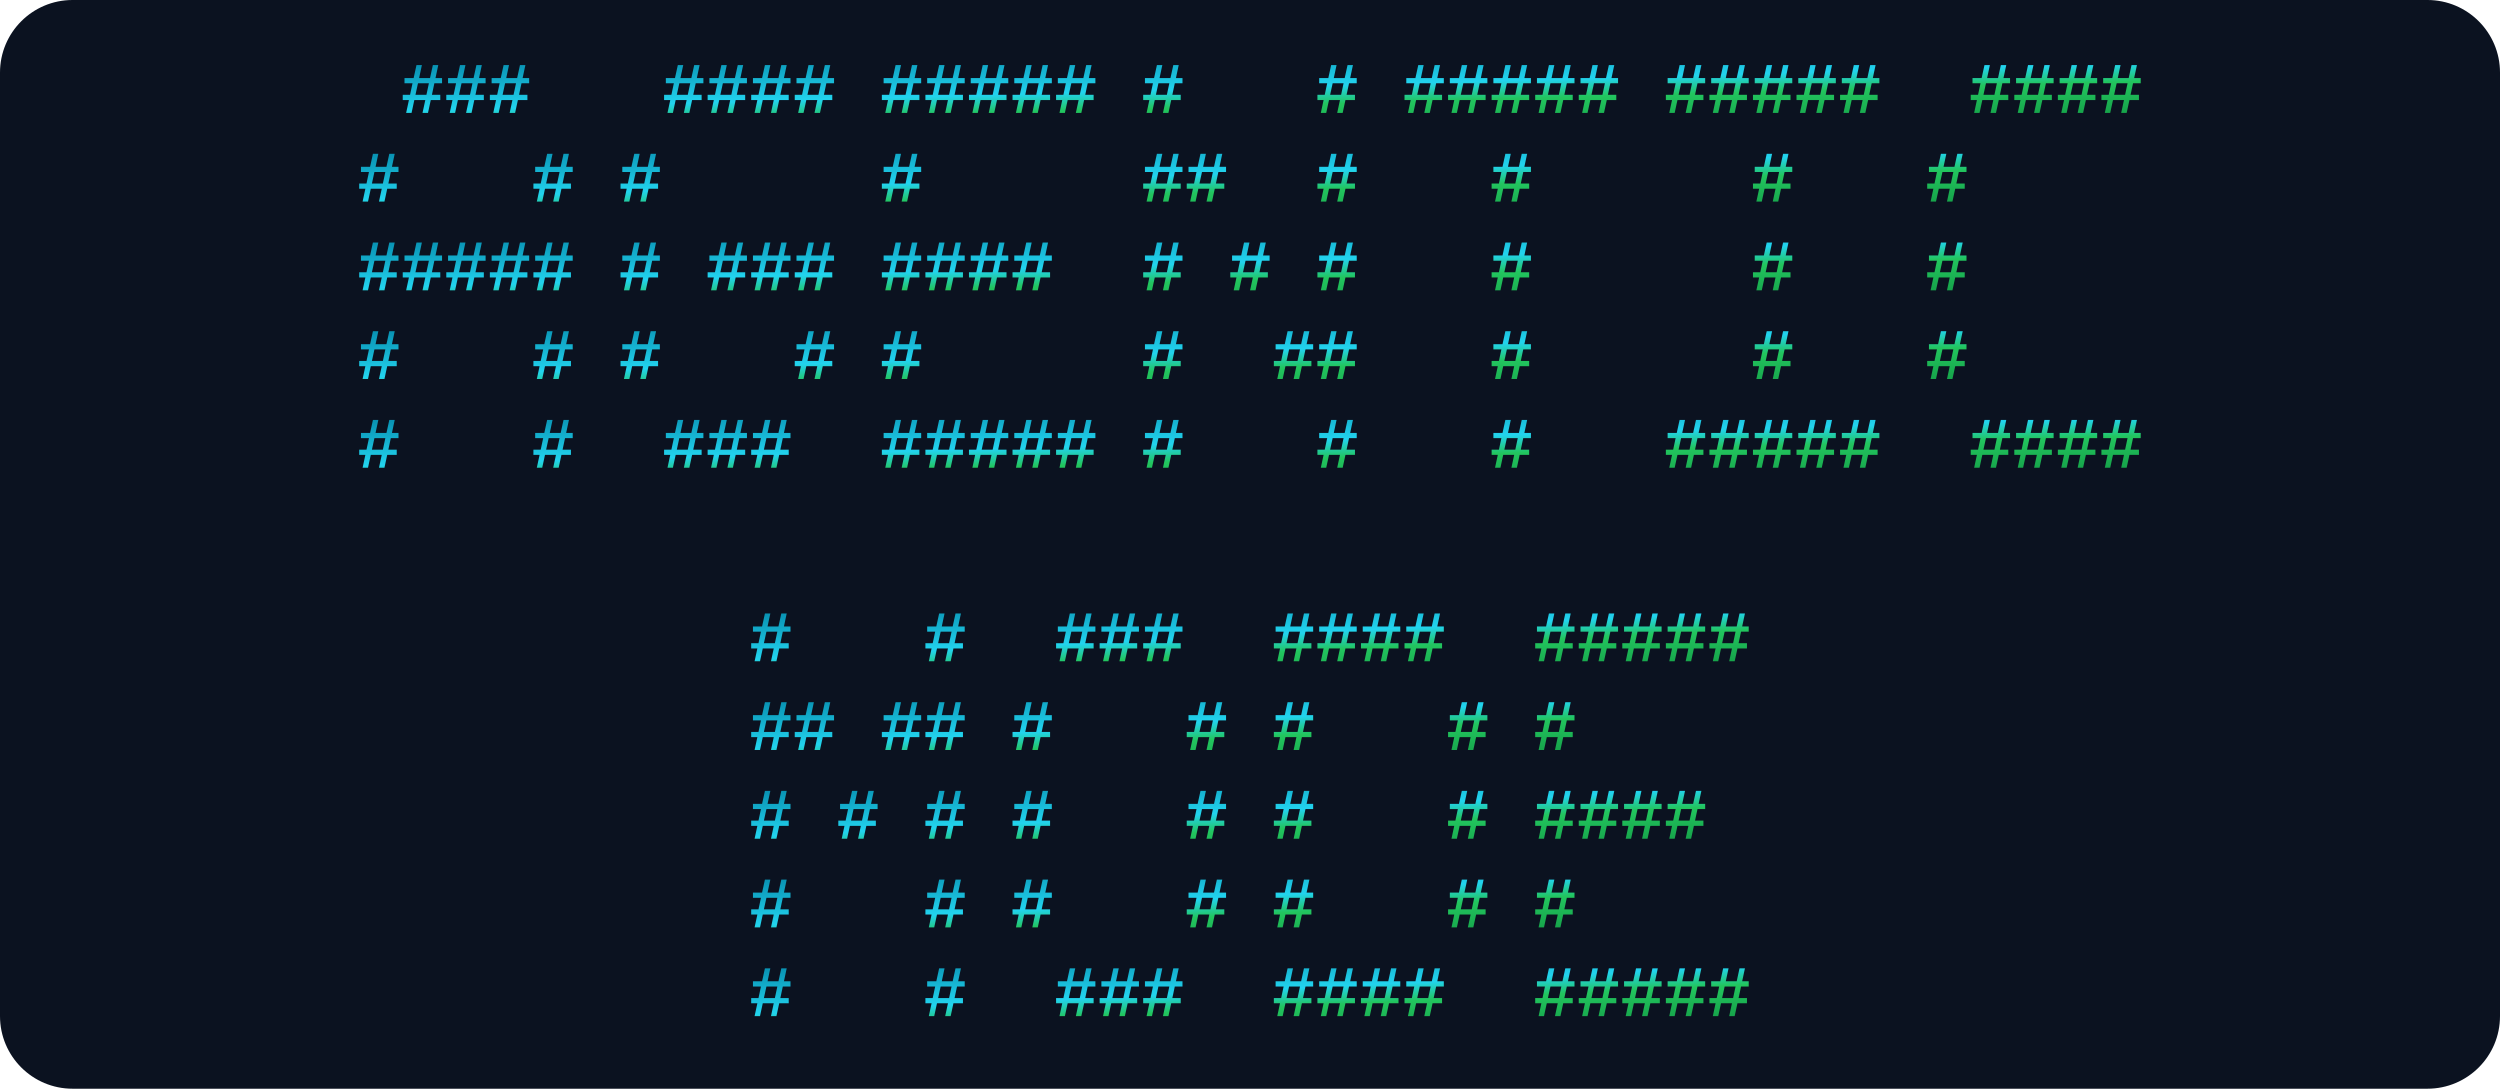
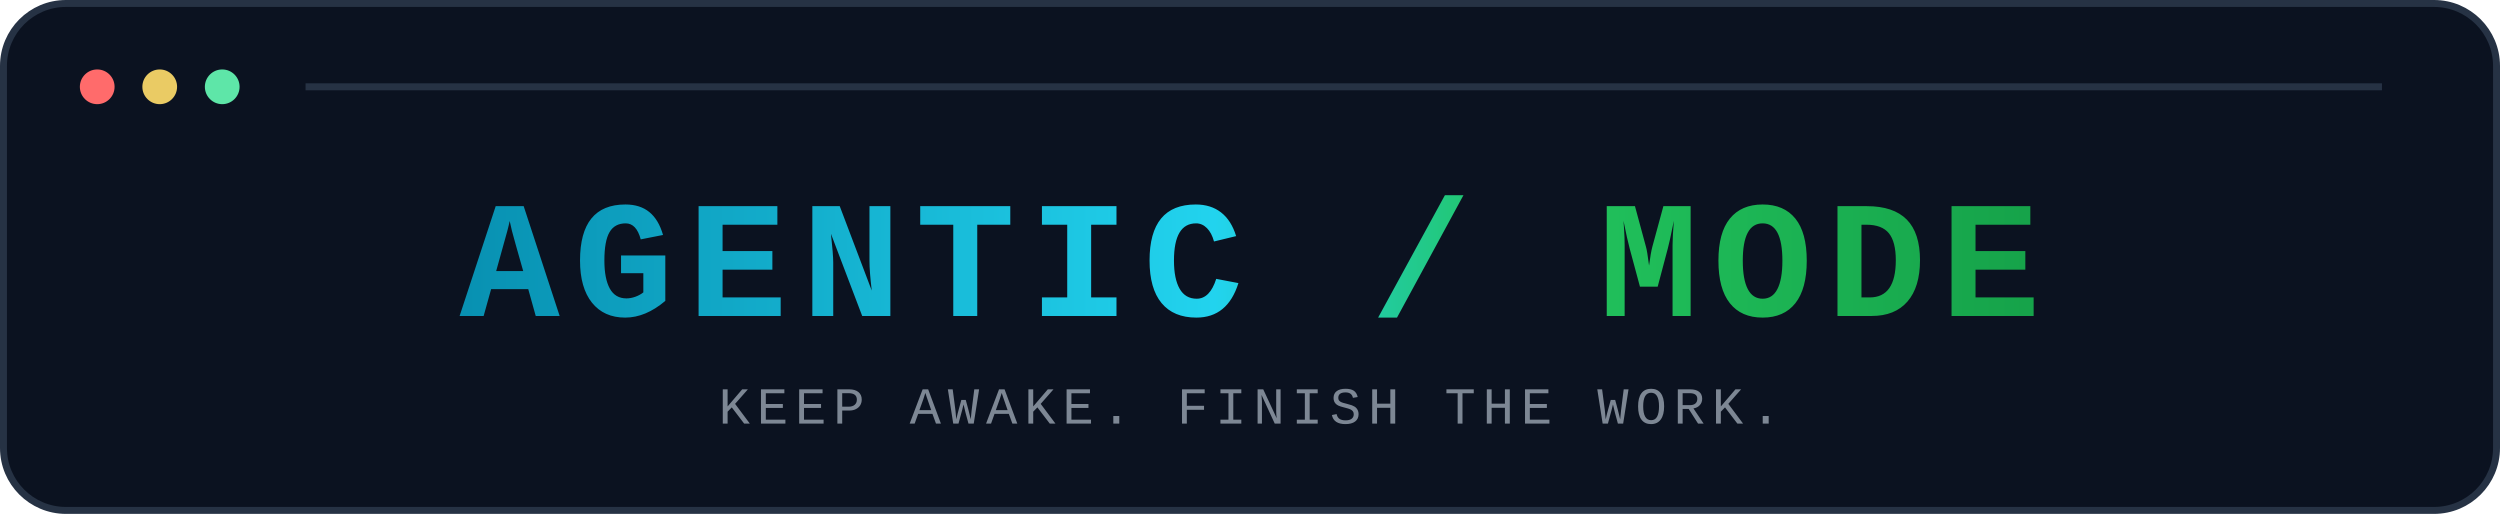
- <svg xmlns="http://www.w3.org/2000/svg" width="620" height="270" viewBox="0 0 620 270" role="img" aria-labelledby="title description">
+ <svg xmlns="http://www.w3.org/2000/svg" width="720" height="148" viewBox="0 0 720 148" role="img" aria-labelledby="title description">
  <defs>
-     <linearGradient id="terminal-shimmer" x1="0" y1="0" x2="1" y2="1">
+     <linearGradient id="terminal-shimmer" x1="0" y1="0" x2="1" y2="0">
      <stop offset="0" stop-color="#0891b2" />
      <stop offset="0.48" stop-color="#22d3ee" />
      <stop offset="0.67" stop-color="#22c55e" />
      <stop offset="1" stop-color="#16a34a" />
    </linearGradient>
  </defs>
-   <rect width="620" height="270" rx="18" fill="#0b1220" />
-   <g fill="url(#terminal-shimmer)" font-family="SFMono-Regular, Consolas, Liberation Mono, monospace" font-size="18" font-weight="700" text-anchor="middle" xml:space="preserve">
-     <text x="310" y="28"> ###   #### ##### #   # ##### #####  ####</text>
-     <text x="310" y="50">#   # #     #     ##  #   #     #   #    </text>
-     <text x="310" y="72">##### # ### ####  # # #   #     #   #    </text>
-     <text x="310" y="94">#   # #   # #     #  ##   #     #   #    </text>
-     <text x="310" y="116">#   #  ###  ##### #   #   #   #####  ####</text>
-     <text x="310" y="164">         #   #  ###  ####  #####         </text>
-     <text x="310" y="186">         ## ## #   # #   # #             </text>
-     <text x="310" y="208">         # # # #   # #   # ####          </text>
-     <text x="310" y="230">         #   # #   # #   # #             </text>
-     <text x="310" y="252">         #   #  ###  ####  #####         </text>
-   </g>
+   <rect x="1" y="1" width="718" height="146" rx="18" fill="#0b1220" stroke="#263244" stroke-width="2" />
+   <circle cx="28" cy="25" r="5" fill="#ff6b6b" />
+   <circle cx="46" cy="25" r="5" fill="#eacb64" />
+   <circle cx="64" cy="25" r="5" fill="#5ee6a8" />
+   <path d="M88 25H686" stroke="#263244" stroke-width="2" />
+   <text x="360" y="91" fill="url(#terminal-shimmer)" font-family="SFMono-Regular, Consolas, Liberation Mono, monospace" font-size="48" font-weight="800" letter-spacing="4" text-anchor="middle">AGENTIC / MODE</text>
+   <text x="360" y="122" fill="#7d8794" font-family="SFMono-Regular, Consolas, Liberation Mono, monospace" font-size="15" letter-spacing="2" text-anchor="middle">KEEP AWAKE. FINISH THE WORK.</text>
</svg>
